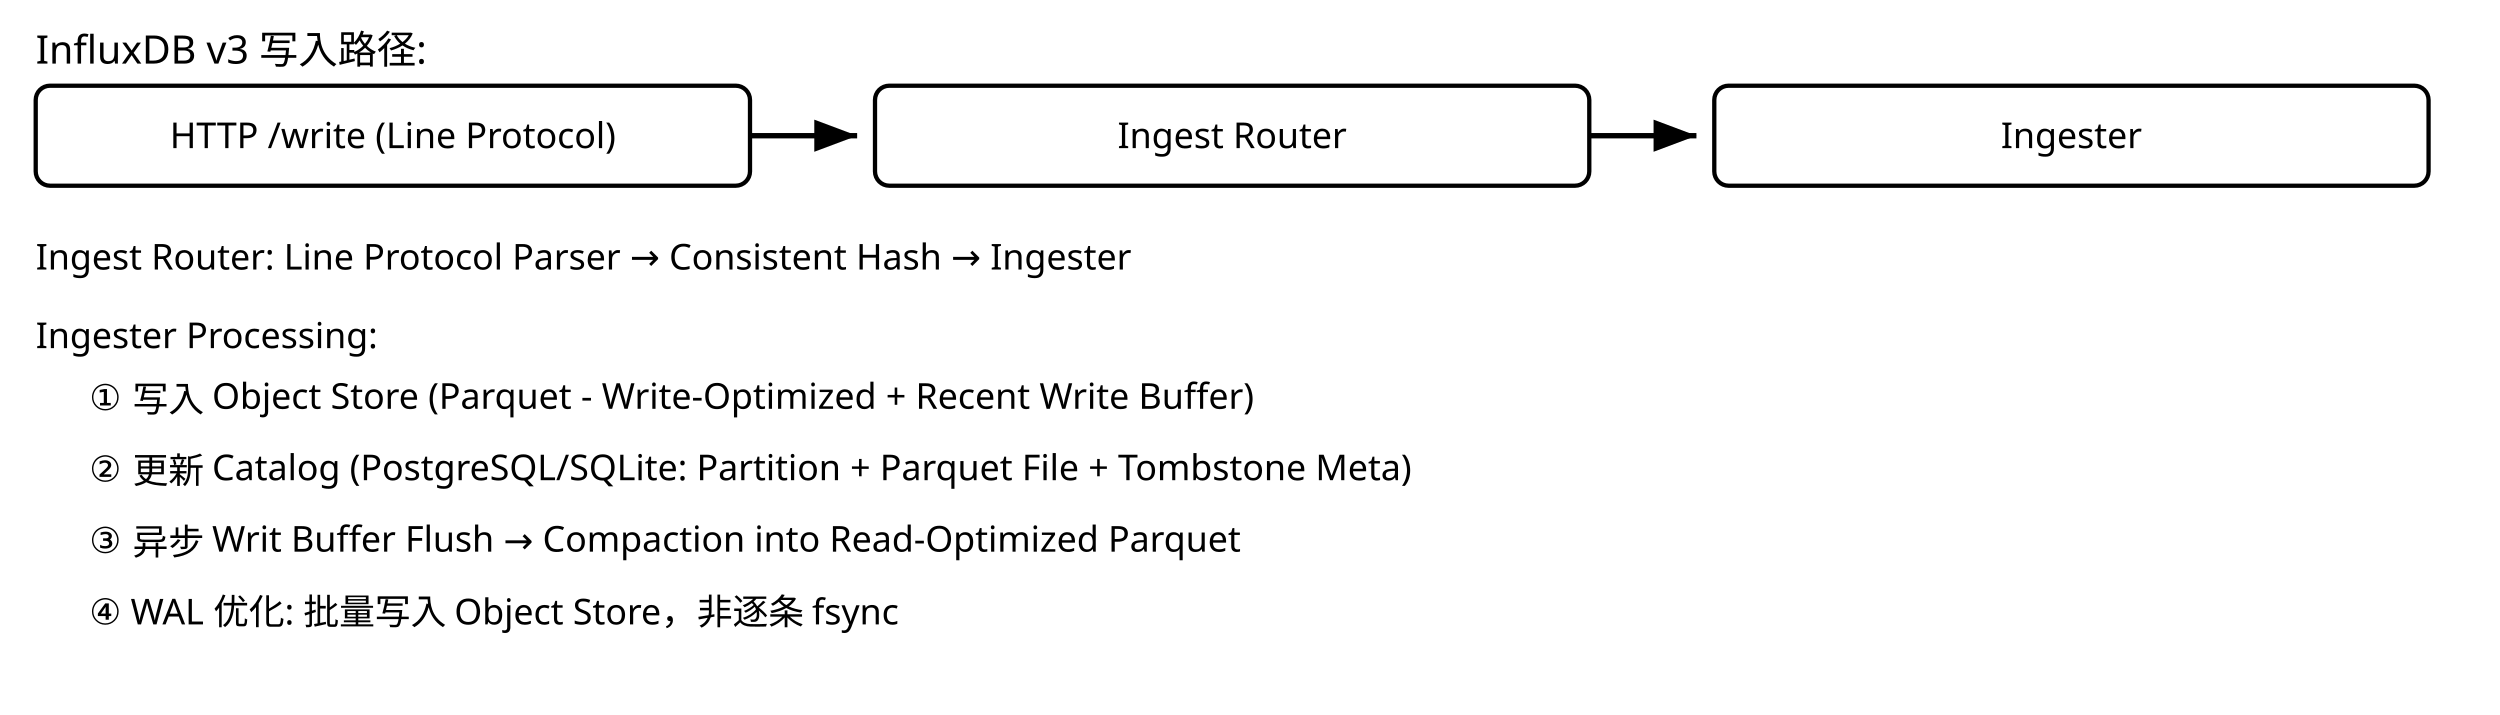
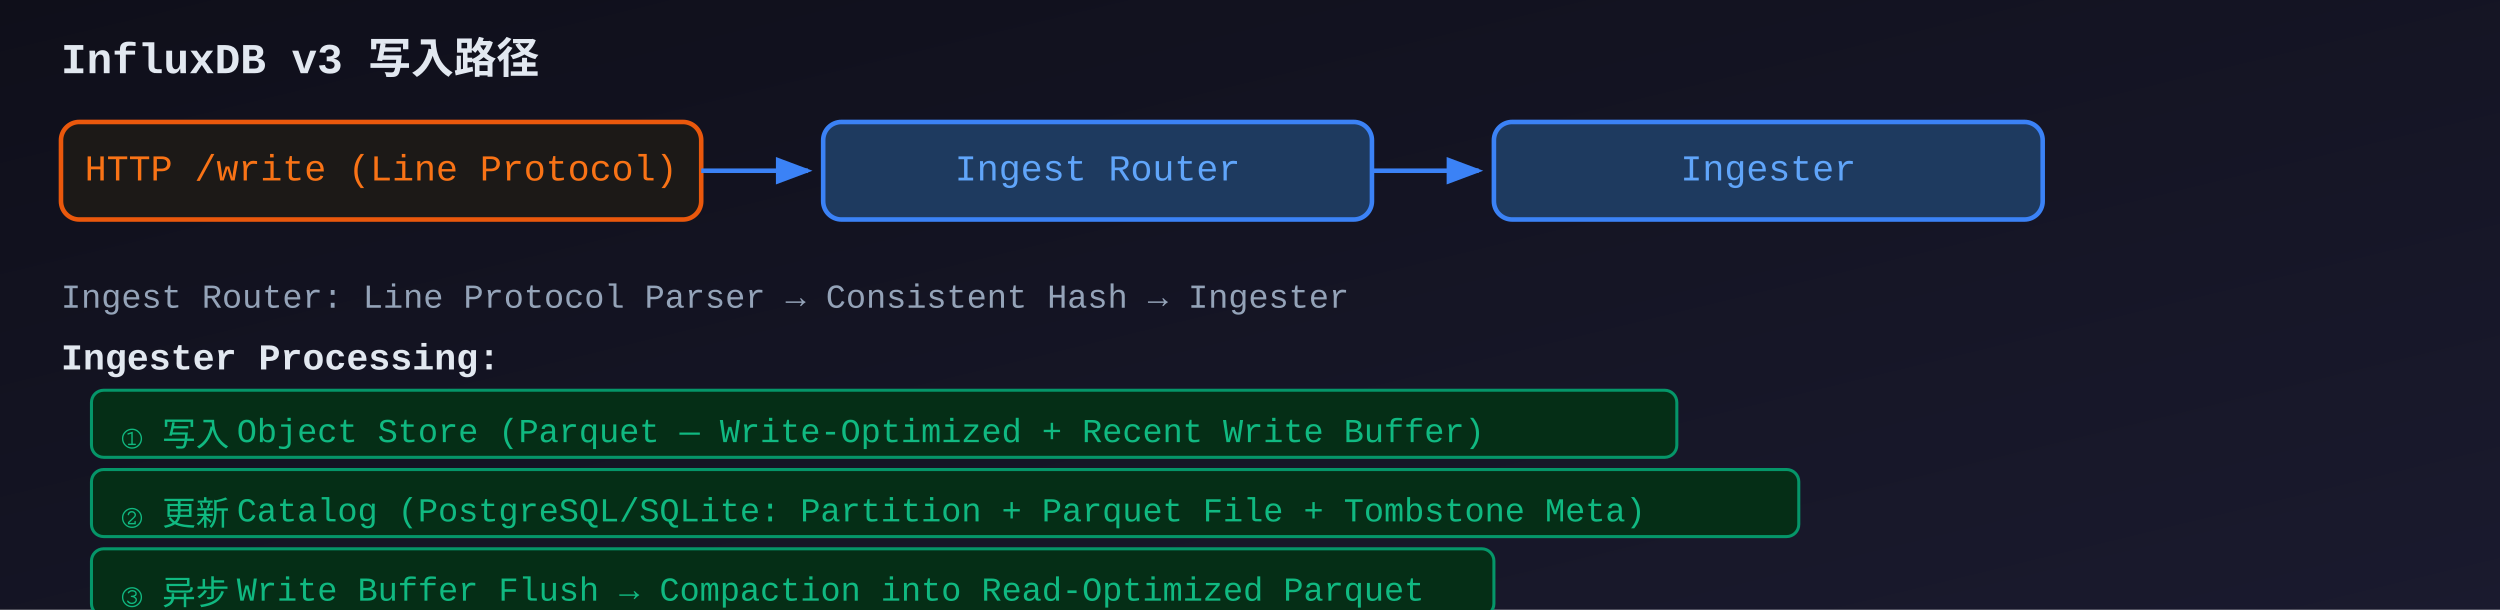
- <svg xmlns="http://www.w3.org/2000/svg" viewBox="0 0 700 200">
+ <svg xmlns="http://www.w3.org/2000/svg" viewBox="0 0 820 200">
  <defs>
-     <marker id="v3w1" markerWidth="8" markerHeight="6" refX="8" refY="3" orient="auto">
-       <path d="M0,0 L8,3 L0,6 Z" fill="currentColor" />
+     <linearGradient id="bg-grad" x1="0%" y1="0%" x2="100%" y2="100%">
+       <stop offset="0%" stop-color="#0f0f1a" />
+       <stop offset="100%" stop-color="#1a1a2e" />
+     </linearGradient>
+     <marker id="arr-blue" markerWidth="8" markerHeight="6" refX="7" refY="3" orient="auto">
+       <polygon points="0 0, 8 3, 0 6" fill="#3b82f6" />
    </marker>
  </defs>
-   <text x="10" y="14" font-family="sans-serif" font-size="11" fill="currentColor" text-anchor="start" dominant-baseline="middle">InfluxDB v3 写入路径:</text>
-   <rect x="10" y="24" width="200" height="28" rx="4" fill="transparent" stroke="currentColor" stroke-width="1.2" />
-   <text x="110" y="38" font-family="sans-serif" font-size="10" fill="currentColor" text-anchor="middle" dominant-baseline="middle">HTTP /write (Line Protocol)</text>
-   <line x1="210" y1="38" x2="240" y2="38" stroke="currentColor" stroke-width="1.5" marker-end="url(#v3w1)" />
-   <rect x="245" y="24" width="200" height="28" rx="4" fill="transparent" stroke="currentColor" stroke-width="1.2" />
-   <text x="345" y="38" font-family="sans-serif" font-size="10" fill="currentColor" text-anchor="middle" dominant-baseline="middle">Ingest Router</text>
-   <line x1="445" y1="38" x2="475" y2="38" stroke="currentColor" stroke-width="1.5" marker-end="url(#v3w1)" />
-   <rect x="480" y="24" width="200" height="28" rx="4" fill="transparent" stroke="currentColor" stroke-width="1.2" />
-   <text x="580" y="38" font-family="sans-serif" font-size="10" fill="currentColor" text-anchor="middle" dominant-baseline="middle">Ingester</text>
-   <text x="10" y="72" font-family="sans-serif" font-size="10" fill="currentColor" text-anchor="start" dominant-baseline="middle">Ingest Router: Line Protocol Parser → Consistent Hash → Ingester</text>
-   <text x="10" y="94" font-family="sans-serif" font-size="10" fill="currentColor" text-anchor="start" dominant-baseline="middle">Ingester Processing:</text>
-   <text x="25" y="112" font-family="sans-serif" font-size="10" fill="currentColor" text-anchor="start" dominant-baseline="middle">① 写入 Object Store (Parquet - Write-Optimized + Recent Write Buffer)</text>
-   <text x="25" y="132" font-family="sans-serif" font-size="10" fill="currentColor" text-anchor="start" dominant-baseline="middle">② 更新 Catalog (PostgreSQL/SQLite: Partition + Parquet File + Tombstone Meta)</text>
-   <text x="25" y="152" font-family="sans-serif" font-size="10" fill="currentColor" text-anchor="start" dominant-baseline="middle">③ 异步 Writ Buffer Flush → Compaction into Read-Optimized Parquet</text>
-   <text x="25" y="172" font-family="sans-serif" font-size="10" fill="currentColor" text-anchor="start" dominant-baseline="middle">④ WAL 优化: 批量写入 Object Store，非逐条 fsync</text>
+   <style>
+     text { font-family: "SF Mono","Fira Code","Cascadia Code","Courier New","Microsoft YaHei","SimHei",monospace; }
+   </style>
+   <rect width="820" height="200" fill="url(#bg-grad)" />
+   <text x="20" y="24" font-size="14" fill="#e2e8f0" font-weight="700">InfluxDB v3 写入路径</text>
+   <rect x="20" y="40" width="210" height="32" rx="6" fill="#1c1917" stroke="#ea580c" stroke-width="1.5" />
+   <text x="125" y="56" font-size="12" fill="#f97316" text-anchor="middle" dominant-baseline="central">HTTP /write (Line Protocol)</text>
+   <line x1="230" y1="56" x2="265" y2="56" stroke="#3b82f6" stroke-width="1.5" marker-end="url(#arr-blue)" />
+   <rect x="270" y="40" width="180" height="32" rx="6" fill="#1e3a5f" stroke="#3b82f6" stroke-width="1.5" />
+   <text x="360" y="56" font-size="12" fill="#60a5fa" text-anchor="middle" dominant-baseline="central">Ingest Router</text>
+   <line x1="450" y1="56" x2="485" y2="56" stroke="#3b82f6" stroke-width="1.5" marker-end="url(#arr-blue)" />
+   <rect x="490" y="40" width="180" height="32" rx="6" fill="#1e3a5f" stroke="#3b82f6" stroke-width="1.5" />
+   <text x="580" y="56" font-size="12" fill="#60a5fa" text-anchor="middle" dominant-baseline="central">Ingester</text>
+   <text x="20" y="98" font-size="11" fill="#94a3b8" dominant-baseline="central">Ingest Router: Line Protocol Parser → Consistent Hash → Ingester</text>
+   <text x="20" y="118" font-size="12" fill="#e2e8f0" font-weight="700" dominant-baseline="central">Ingester Processing:</text>
+   <rect x="30" y="128" width="520" height="22" rx="4" fill="#052e16" stroke="#059669" stroke-width="1" />
+   <text x="40" y="139" font-size="11" fill="#10b981" dominant-baseline="central">① 写入 Object Store (Parquet — Write-Optimized + Recent Write Buffer)</text>
+   <rect x="30" y="154" width="560" height="22" rx="4" fill="#052e16" stroke="#059669" stroke-width="1" />
+   <text x="40" y="165" font-size="11" fill="#10b981" dominant-baseline="central">② 更新 Catalog (PostgreSQL/SQLite: Partition + Parquet File + Tombstone Meta)</text>
+   <rect x="30" y="180" width="460" height="22" rx="4" fill="#052e16" stroke="#059669" stroke-width="1" />
+   <text x="40" y="191" font-size="11" fill="#10b981" dominant-baseline="central">③ 异步 Write Buffer Flush → Compaction into Read-Optimized Parquet</text>
</svg>
